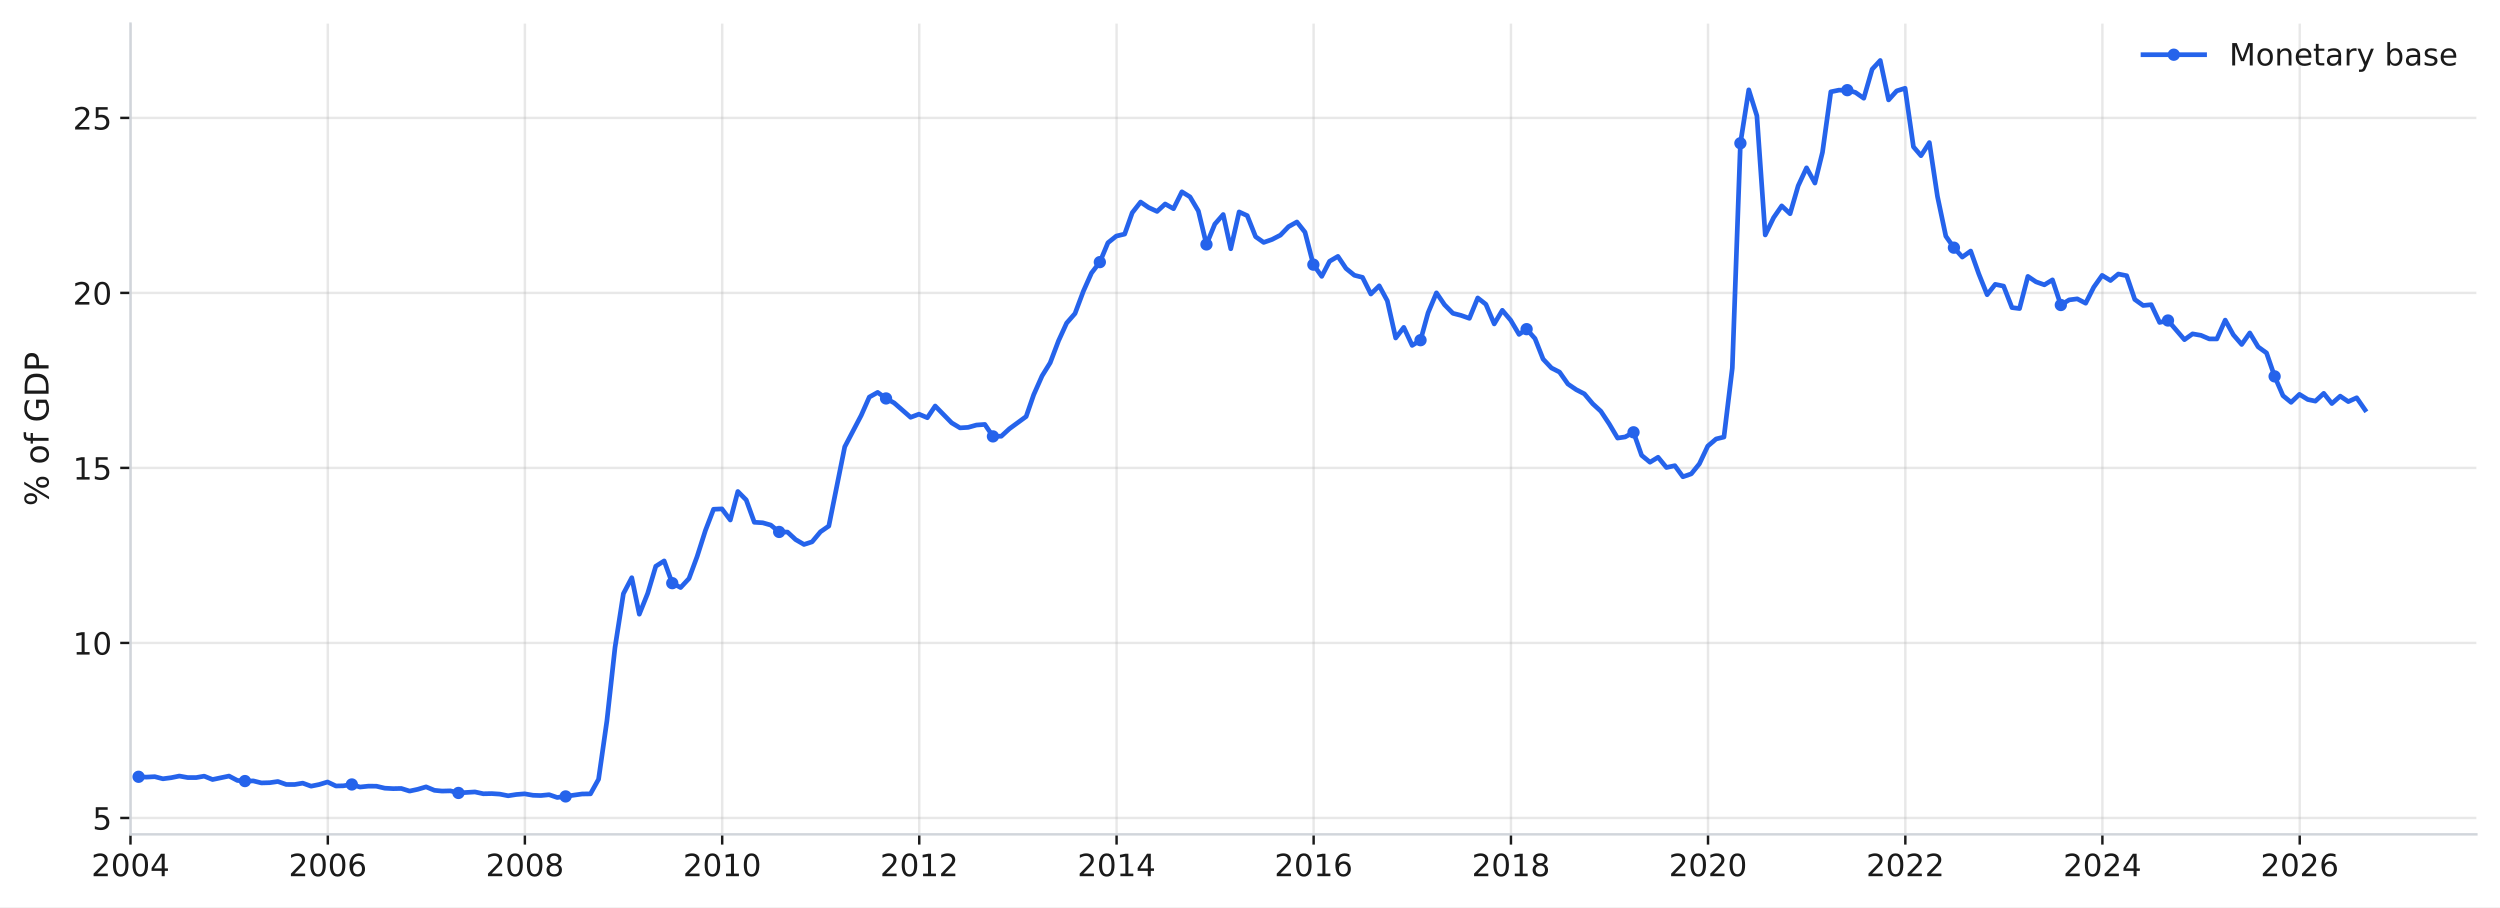
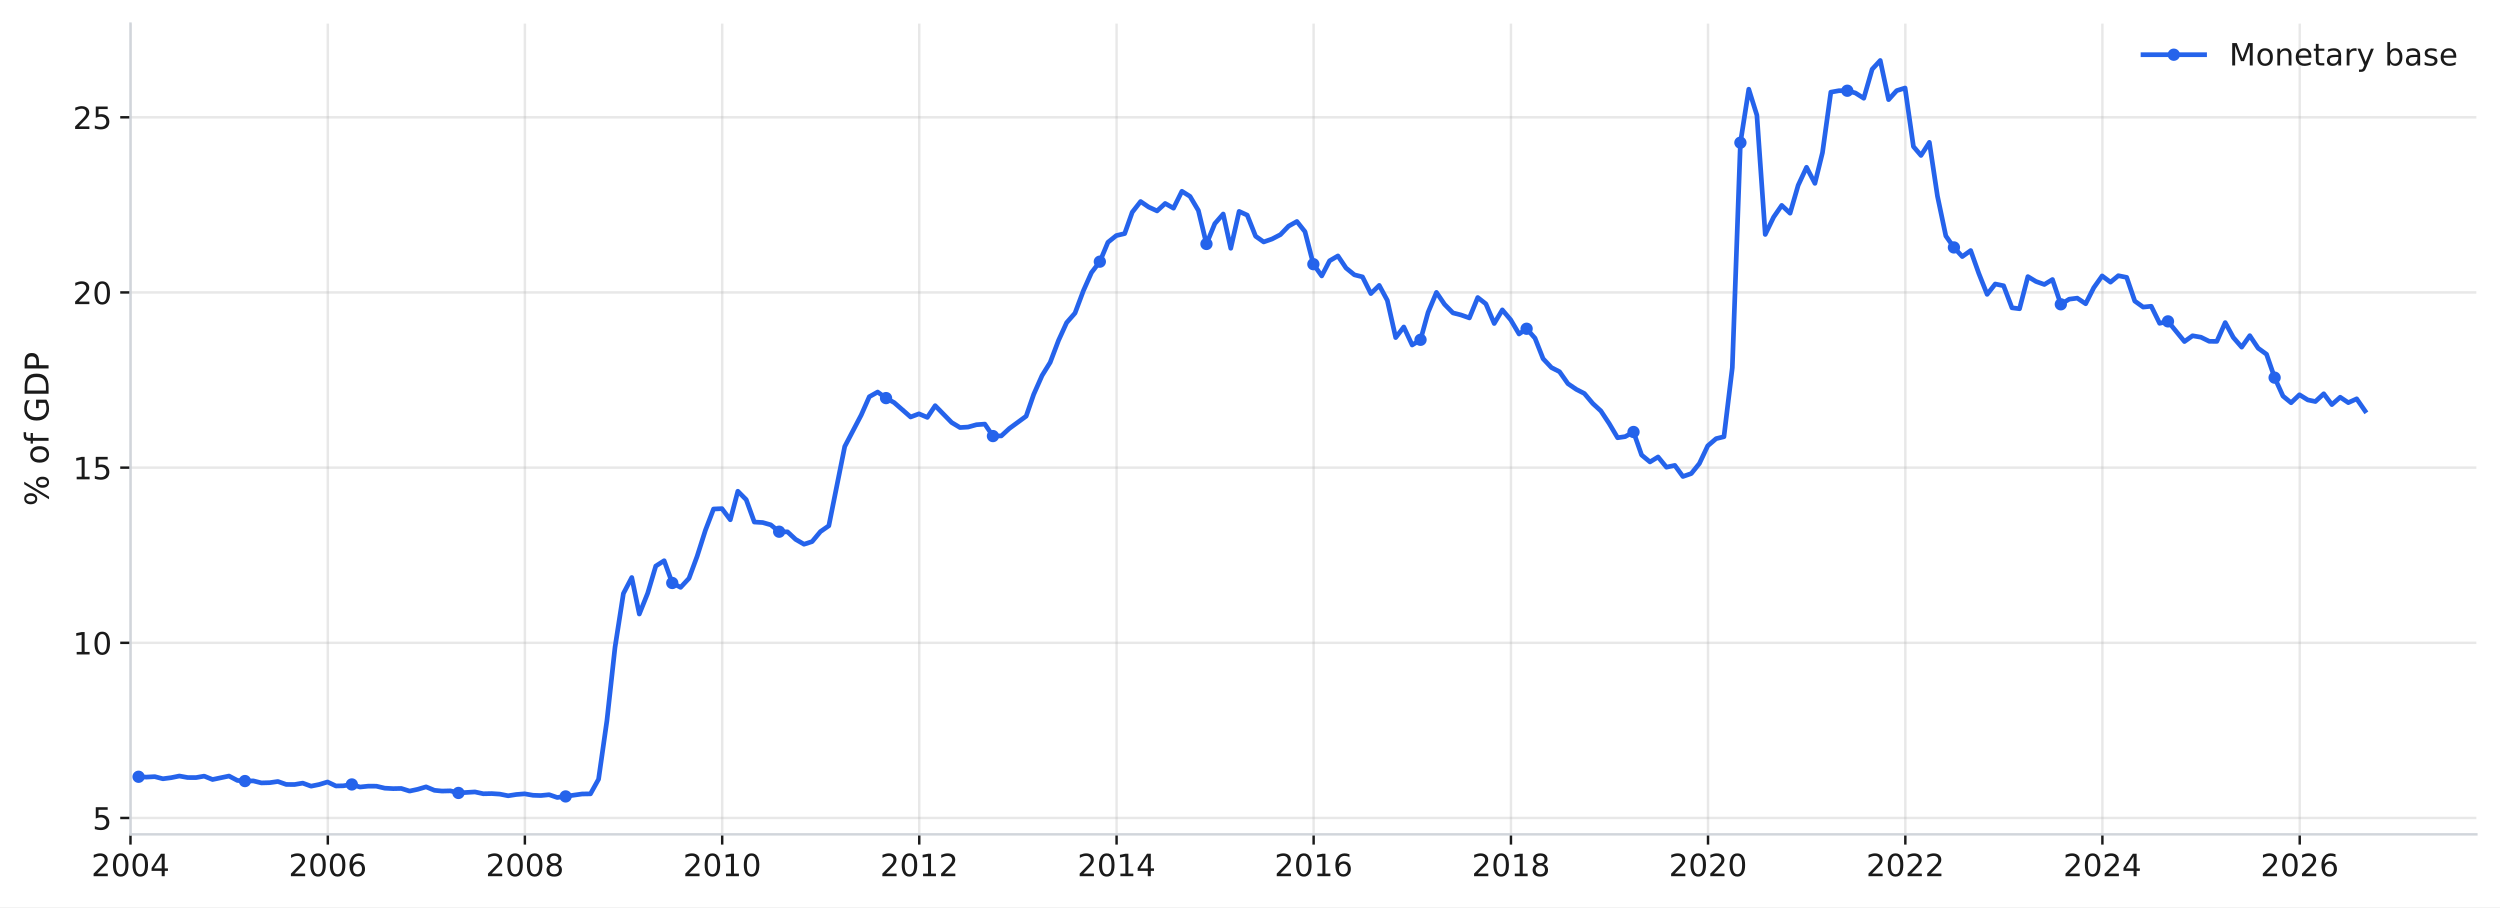
<svg xmlns="http://www.w3.org/2000/svg" xmlns:xlink="http://www.w3.org/1999/xlink" width="609.342pt" height="221.12pt" viewBox="0 0 609.342 221.12" version="1.1">
  <defs>
    <style type="text/css">*{stroke-linejoin: round; stroke-linecap: butt}</style>
  </defs>
  <g id="figure_1">
    <g id="patch_1">
      <path d="M -0 221.12  L 609.342 221.12  L 609.342 -0  L -0 -0  z " style="fill: #ffffff" />
    </g>
    <g id="axes_1">
      <g id="patch_2">
        <path d="M 31.804 203.36  L 603.582 203.36  L 603.582 5.76  L 31.804 5.76  z " style="fill: #ffffff" />
      </g>
      <g id="matplotlib.axis_1">
        <g id="xtick_1">
          <g id="line2d_1">
-             <path d="M 31.804 203.36  L 31.804 5.76  " clip-path="url(#p7b6b2b17f7)" style="fill: none; stroke: #b0b0b0; stroke-opacity: 0.3; stroke-width: 0.6; stroke-linecap: square" />
+             <path d="M 31.804 203.36  L 31.804 5.76  " clip-path="url(#p9ae3f32679)" style="fill: none; stroke: #b0b0b0; stroke-opacity: 0.3; stroke-width: 0.6; stroke-linecap: square" />
          </g>
          <g id="line2d_2">
            <defs>
-               <path id="md900b5c4a6" d="M 0 0  L 0 2.5  " style="stroke: #1a1a1a; stroke-width: 0.6" />
+               <path id="m1d6b926570" d="M 0 0  L 0 2.5  " style="stroke: #1a1a1a; stroke-width: 0.6" />
            </defs>
            <g>
-               <use xlink:href="#md900b5c4a6" x="31.804" y="203.36" style="fill: #1a1a1a; stroke: #1a1a1a; stroke-width: 0.6" />
+               <use xlink:href="#m1d6b926570" x="31.804" y="203.36" style="fill: #1a1a1a; stroke: #1a1a1a; stroke-width: 0.6" />
            </g>
          </g>
          <g id="text_1">
            <g style="fill: #1a1a1a" transform="translate(22.26063 213.5582) scale(0.075 -0.075)">
              <defs>
                <path id="DejaVuSans-15" d="M 1228 531  L 3431 531  L 3431 0  L 469 0  L 469 531  Q 828 903 1448 1529  Q 2069 2156 2228 2338  Q 2531 2678 2651 2914  Q 2772 3150 2772 3378  Q 2772 3750 2511 3984  Q 2250 4219 1831 4219  Q 1534 4219 1204 4116  Q 875 4013 500 3803  L 500 4441  Q 881 4594 1212 4672  Q 1544 4750 1819 4750  Q 2544 4750 2975 4387  Q 3406 4025 3406 3419  Q 3406 3131 3298 2873  Q 3191 2616 2906 2266  Q 2828 2175 2409 1742  Q 1991 1309 1228 531  z " transform="scale(0.015625)" />
                <path id="DejaVuSans-13" d="M 2034 4250  Q 1547 4250 1301 3770  Q 1056 3291 1056 2328  Q 1056 1369 1301 889  Q 1547 409 2034 409  Q 2525 409 2770 889  Q 3016 1369 3016 2328  Q 3016 3291 2770 3770  Q 2525 4250 2034 4250  z M 2034 4750  Q 2819 4750 3233 4129  Q 3647 3509 3647 2328  Q 3647 1150 3233 529  Q 2819 -91 2034 -91  Q 1250 -91 836 529  Q 422 1150 422 2328  Q 422 3509 836 4129  Q 1250 4750 2034 4750  z " transform="scale(0.015625)" />
                <path id="DejaVuSans-17" d="M 2419 4116  L 825 1625  L 2419 1625  L 2419 4116  z M 2253 4666  L 3047 4666  L 3047 1625  L 3713 1625  L 3713 1100  L 3047 1100  L 3047 0  L 2419 0  L 2419 1100  L 313 1100  L 313 1709  L 2253 4666  z " transform="scale(0.015625)" />
              </defs>
              <use xlink:href="#DejaVuSans-15" />
              <use xlink:href="#DejaVuSans-13" transform="translate(63.625 0)" />
              <use xlink:href="#DejaVuSans-13" transform="translate(127.25 0)" />
              <use xlink:href="#DejaVuSans-17" transform="translate(190.875 0)" />
            </g>
          </g>
        </g>
        <g id="xtick_2">
          <g id="line2d_3">
-             <path d="M 79.9 203.36  L 79.9 5.76  " clip-path="url(#p7b6b2b17f7)" style="fill: none; stroke: #b0b0b0; stroke-opacity: 0.3; stroke-width: 0.6; stroke-linecap: square" />
+             <path d="M 79.9 203.36  L 79.9 5.76  " clip-path="url(#p9ae3f32679)" style="fill: none; stroke: #b0b0b0; stroke-opacity: 0.3; stroke-width: 0.6; stroke-linecap: square" />
          </g>
          <g id="line2d_4">
            <g>
-               <use xlink:href="#md900b5c4a6" x="79.9" y="203.36" style="fill: #1a1a1a; stroke: #1a1a1a; stroke-width: 0.6" />
+               <use xlink:href="#m1d6b926570" x="79.9" y="203.36" style="fill: #1a1a1a; stroke: #1a1a1a; stroke-width: 0.6" />
            </g>
          </g>
          <g id="text_2">
            <g style="fill: #1a1a1a" transform="translate(70.3562 213.5582) scale(0.075 -0.075)">
              <defs>
                <path id="DejaVuSans-19" d="M 2113 2584  Q 1688 2584 1439 2293  Q 1191 2003 1191 1497  Q 1191 994 1439 701  Q 1688 409 2113 409  Q 2538 409 2786 701  Q 3034 994 3034 1497  Q 3034 2003 2786 2293  Q 2538 2584 2113 2584  z M 3366 4563  L 3366 3988  Q 3128 4100 2886 4159  Q 2644 4219 2406 4219  Q 1781 4219 1451 3797  Q 1122 3375 1075 2522  Q 1259 2794 1537 2939  Q 1816 3084 2150 3084  Q 2853 3084 3261 2657  Q 3669 2231 3669 1497  Q 3669 778 3244 343  Q 2819 -91 2113 -91  Q 1303 -91 875 529  Q 447 1150 447 2328  Q 447 3434 972 4092  Q 1497 4750 2381 4750  Q 2619 4750 2861 4703  Q 3103 4656 3366 4563  z " transform="scale(0.015625)" />
              </defs>
              <use xlink:href="#DejaVuSans-15" />
              <use xlink:href="#DejaVuSans-13" transform="translate(63.625 0)" />
              <use xlink:href="#DejaVuSans-13" transform="translate(127.25 0)" />
              <use xlink:href="#DejaVuSans-19" transform="translate(190.875 0)" />
            </g>
          </g>
        </g>
        <g id="xtick_3">
          <g id="line2d_5">
-             <path d="M 127.93 203.36  L 127.93 5.76  " clip-path="url(#p7b6b2b17f7)" style="fill: none; stroke: #b0b0b0; stroke-opacity: 0.3; stroke-width: 0.6; stroke-linecap: square" />
+             <path d="M 127.93 203.36  L 127.93 5.76  " clip-path="url(#p9ae3f32679)" style="fill: none; stroke: #b0b0b0; stroke-opacity: 0.3; stroke-width: 0.6; stroke-linecap: square" />
          </g>
          <g id="line2d_6">
            <g>
-               <use xlink:href="#md900b5c4a6" x="127.93" y="203.36" style="fill: #1a1a1a; stroke: #1a1a1a; stroke-width: 0.6" />
+               <use xlink:href="#m1d6b926570" x="127.93" y="203.36" style="fill: #1a1a1a; stroke: #1a1a1a; stroke-width: 0.6" />
            </g>
          </g>
          <g id="text_3">
            <g style="fill: #1a1a1a" transform="translate(118.386 213.5582) scale(0.075 -0.075)">
              <defs>
                <path id="DejaVuSans-1b" d="M 2034 2216  Q 1584 2216 1326 1975  Q 1069 1734 1069 1313  Q 1069 891 1326 650  Q 1584 409 2034 409  Q 2484 409 2743 651  Q 3003 894 3003 1313  Q 3003 1734 2745 1975  Q 2488 2216 2034 2216  z M 1403 2484  Q 997 2584 770 2862  Q 544 3141 544 3541  Q 544 4100 942 4425  Q 1341 4750 2034 4750  Q 2731 4750 3128 4425  Q 3525 4100 3525 3541  Q 3525 3141 3298 2862  Q 3072 2584 2669 2484  Q 3125 2378 3379 2068  Q 3634 1759 3634 1313  Q 3634 634 3220 271  Q 2806 -91 2034 -91  Q 1263 -91 848 271  Q 434 634 434 1313  Q 434 1759 690 2068  Q 947 2378 1403 2484  z M 1172 3481  Q 1172 3119 1398 2916  Q 1625 2713 2034 2713  Q 2441 2713 2670 2916  Q 2900 3119 2900 3481  Q 2900 3844 2670 4047  Q 2441 4250 2034 4250  Q 1625 4250 1398 4047  Q 1172 3844 1172 3481  z " transform="scale(0.015625)" />
              </defs>
              <use xlink:href="#DejaVuSans-15" />
              <use xlink:href="#DejaVuSans-13" transform="translate(63.625 0)" />
              <use xlink:href="#DejaVuSans-13" transform="translate(127.25 0)" />
              <use xlink:href="#DejaVuSans-1b" transform="translate(190.875 0)" />
            </g>
          </g>
        </g>
        <g id="xtick_4">
          <g id="line2d_7">
-             <path d="M 176.025 203.36  L 176.025 5.76  " clip-path="url(#p7b6b2b17f7)" style="fill: none; stroke: #b0b0b0; stroke-opacity: 0.3; stroke-width: 0.6; stroke-linecap: square" />
+             <path d="M 176.025 203.36  L 176.025 5.76  " clip-path="url(#p9ae3f32679)" style="fill: none; stroke: #b0b0b0; stroke-opacity: 0.3; stroke-width: 0.6; stroke-linecap: square" />
          </g>
          <g id="line2d_8">
            <g>
-               <use xlink:href="#md900b5c4a6" x="176.025" y="203.36" style="fill: #1a1a1a; stroke: #1a1a1a; stroke-width: 0.6" />
+               <use xlink:href="#m1d6b926570" x="176.025" y="203.36" style="fill: #1a1a1a; stroke: #1a1a1a; stroke-width: 0.6" />
            </g>
          </g>
          <g id="text_4">
            <g style="fill: #1a1a1a" transform="translate(166.4816 213.5582) scale(0.075 -0.075)">
              <defs>
                <path id="DejaVuSans-14" d="M 794 531  L 1825 531  L 1825 4091  L 703 3866  L 703 4441  L 1819 4666  L 2450 4666  L 2450 531  L 3481 531  L 3481 0  L 794 0  L 794 531  z " transform="scale(0.015625)" />
              </defs>
              <use xlink:href="#DejaVuSans-15" />
              <use xlink:href="#DejaVuSans-13" transform="translate(63.625 0)" />
              <use xlink:href="#DejaVuSans-14" transform="translate(127.25 0)" />
              <use xlink:href="#DejaVuSans-13" transform="translate(190.875 0)" />
            </g>
          </g>
        </g>
        <g id="xtick_5">
          <g id="line2d_9">
-             <path d="M 224.055 203.36  L 224.055 5.76  " clip-path="url(#p7b6b2b17f7)" style="fill: none; stroke: #b0b0b0; stroke-opacity: 0.3; stroke-width: 0.6; stroke-linecap: square" />
+             <path d="M 224.055 203.36  L 224.055 5.76  " clip-path="url(#p9ae3f32679)" style="fill: none; stroke: #b0b0b0; stroke-opacity: 0.3; stroke-width: 0.6; stroke-linecap: square" />
          </g>
          <g id="line2d_10">
            <g>
-               <use xlink:href="#md900b5c4a6" x="224.055" y="203.36" style="fill: #1a1a1a; stroke: #1a1a1a; stroke-width: 0.6" />
+               <use xlink:href="#m1d6b926570" x="224.055" y="203.36" style="fill: #1a1a1a; stroke: #1a1a1a; stroke-width: 0.6" />
            </g>
          </g>
          <g id="text_5">
            <g style="fill: #1a1a1a" transform="translate(214.5113 213.5582) scale(0.075 -0.075)">
              <use xlink:href="#DejaVuSans-15" />
              <use xlink:href="#DejaVuSans-13" transform="translate(63.625 0)" />
              <use xlink:href="#DejaVuSans-14" transform="translate(127.25 0)" />
              <use xlink:href="#DejaVuSans-15" transform="translate(190.875 0)" />
            </g>
          </g>
        </g>
        <g id="xtick_6">
          <g id="line2d_11">
-             <path d="M 272.151 203.36  L 272.151 5.76  " clip-path="url(#p7b6b2b17f7)" style="fill: none; stroke: #b0b0b0; stroke-opacity: 0.3; stroke-width: 0.6; stroke-linecap: square" />
+             <path d="M 272.151 203.36  L 272.151 5.76  " clip-path="url(#p9ae3f32679)" style="fill: none; stroke: #b0b0b0; stroke-opacity: 0.3; stroke-width: 0.6; stroke-linecap: square" />
          </g>
          <g id="line2d_12">
            <g>
-               <use xlink:href="#md900b5c4a6" x="272.151" y="203.36" style="fill: #1a1a1a; stroke: #1a1a1a; stroke-width: 0.6" />
+               <use xlink:href="#m1d6b926570" x="272.151" y="203.36" style="fill: #1a1a1a; stroke: #1a1a1a; stroke-width: 0.6" />
            </g>
          </g>
          <g id="text_6">
            <g style="fill: #1a1a1a" transform="translate(262.6069 213.5582) scale(0.075 -0.075)">
              <use xlink:href="#DejaVuSans-15" />
              <use xlink:href="#DejaVuSans-13" transform="translate(63.625 0)" />
              <use xlink:href="#DejaVuSans-14" transform="translate(127.25 0)" />
              <use xlink:href="#DejaVuSans-17" transform="translate(190.875 0)" />
            </g>
          </g>
        </g>
        <g id="xtick_7">
          <g id="line2d_13">
-             <path d="M 320.18 203.36  L 320.18 5.76  " clip-path="url(#p7b6b2b17f7)" style="fill: none; stroke: #b0b0b0; stroke-opacity: 0.3; stroke-width: 0.6; stroke-linecap: square" />
+             <path d="M 320.18 203.36  L 320.18 5.76  " clip-path="url(#p9ae3f32679)" style="fill: none; stroke: #b0b0b0; stroke-opacity: 0.3; stroke-width: 0.6; stroke-linecap: square" />
          </g>
          <g id="line2d_14">
            <g>
-               <use xlink:href="#md900b5c4a6" x="320.18" y="203.36" style="fill: #1a1a1a; stroke: #1a1a1a; stroke-width: 0.6" />
+               <use xlink:href="#m1d6b926570" x="320.18" y="203.36" style="fill: #1a1a1a; stroke: #1a1a1a; stroke-width: 0.6" />
            </g>
          </g>
          <g id="text_7">
            <g style="fill: #1a1a1a" transform="translate(310.6367 213.5582) scale(0.075 -0.075)">
              <use xlink:href="#DejaVuSans-15" />
              <use xlink:href="#DejaVuSans-13" transform="translate(63.625 0)" />
              <use xlink:href="#DejaVuSans-14" transform="translate(127.25 0)" />
              <use xlink:href="#DejaVuSans-19" transform="translate(190.875 0)" />
            </g>
          </g>
        </g>
        <g id="xtick_8">
          <g id="line2d_15">
-             <path d="M 368.276 203.36  L 368.276 5.76  " clip-path="url(#p7b6b2b17f7)" style="fill: none; stroke: #b0b0b0; stroke-opacity: 0.3; stroke-width: 0.6; stroke-linecap: square" />
+             <path d="M 368.276 203.36  L 368.276 5.76  " clip-path="url(#p9ae3f32679)" style="fill: none; stroke: #b0b0b0; stroke-opacity: 0.3; stroke-width: 0.6; stroke-linecap: square" />
          </g>
          <g id="line2d_16">
            <g>
-               <use xlink:href="#md900b5c4a6" x="368.276" y="203.36" style="fill: #1a1a1a; stroke: #1a1a1a; stroke-width: 0.6" />
+               <use xlink:href="#m1d6b926570" x="368.276" y="203.36" style="fill: #1a1a1a; stroke: #1a1a1a; stroke-width: 0.6" />
            </g>
          </g>
          <g id="text_8">
            <g style="fill: #1a1a1a" transform="translate(358.7323 213.5582) scale(0.075 -0.075)">
              <use xlink:href="#DejaVuSans-15" />
              <use xlink:href="#DejaVuSans-13" transform="translate(63.625 0)" />
              <use xlink:href="#DejaVuSans-14" transform="translate(127.25 0)" />
              <use xlink:href="#DejaVuSans-1b" transform="translate(190.875 0)" />
            </g>
          </g>
        </g>
        <g id="xtick_9">
          <g id="line2d_17">
-             <path d="M 416.306 203.36  L 416.306 5.76  " clip-path="url(#p7b6b2b17f7)" style="fill: none; stroke: #b0b0b0; stroke-opacity: 0.3; stroke-width: 0.6; stroke-linecap: square" />
+             <path d="M 416.306 203.36  L 416.306 5.76  " clip-path="url(#p9ae3f32679)" style="fill: none; stroke: #b0b0b0; stroke-opacity: 0.3; stroke-width: 0.6; stroke-linecap: square" />
          </g>
          <g id="line2d_18">
            <g>
-               <use xlink:href="#md900b5c4a6" x="416.306" y="203.36" style="fill: #1a1a1a; stroke: #1a1a1a; stroke-width: 0.6" />
+               <use xlink:href="#m1d6b926570" x="416.306" y="203.36" style="fill: #1a1a1a; stroke: #1a1a1a; stroke-width: 0.6" />
            </g>
          </g>
          <g id="text_9">
            <g style="fill: #1a1a1a" transform="translate(406.7621 213.5582) scale(0.075 -0.075)">
              <use xlink:href="#DejaVuSans-15" />
              <use xlink:href="#DejaVuSans-13" transform="translate(63.625 0)" />
              <use xlink:href="#DejaVuSans-15" transform="translate(127.25 0)" />
              <use xlink:href="#DejaVuSans-13" transform="translate(190.875 0)" />
            </g>
          </g>
        </g>
        <g id="xtick_10">
          <g id="line2d_19">
-             <path d="M 464.401 203.36  L 464.401 5.76  " clip-path="url(#p7b6b2b17f7)" style="fill: none; stroke: #b0b0b0; stroke-opacity: 0.3; stroke-width: 0.6; stroke-linecap: square" />
+             <path d="M 464.401 203.36  L 464.401 5.76  " clip-path="url(#p9ae3f32679)" style="fill: none; stroke: #b0b0b0; stroke-opacity: 0.3; stroke-width: 0.6; stroke-linecap: square" />
          </g>
          <g id="line2d_20">
            <g>
-               <use xlink:href="#md900b5c4a6" x="464.401" y="203.36" style="fill: #1a1a1a; stroke: #1a1a1a; stroke-width: 0.6" />
+               <use xlink:href="#m1d6b926570" x="464.401" y="203.36" style="fill: #1a1a1a; stroke: #1a1a1a; stroke-width: 0.6" />
            </g>
          </g>
          <g id="text_10">
            <g style="fill: #1a1a1a" transform="translate(454.8576 213.5582) scale(0.075 -0.075)">
              <use xlink:href="#DejaVuSans-15" />
              <use xlink:href="#DejaVuSans-13" transform="translate(63.625 0)" />
              <use xlink:href="#DejaVuSans-15" transform="translate(127.25 0)" />
              <use xlink:href="#DejaVuSans-15" transform="translate(190.875 0)" />
            </g>
          </g>
        </g>
        <g id="xtick_11">
          <g id="line2d_21">
-             <path d="M 512.431 203.36  L 512.431 5.76  " clip-path="url(#p7b6b2b17f7)" style="fill: none; stroke: #b0b0b0; stroke-opacity: 0.3; stroke-width: 0.6; stroke-linecap: square" />
+             <path d="M 512.431 203.36  L 512.431 5.76  " clip-path="url(#p9ae3f32679)" style="fill: none; stroke: #b0b0b0; stroke-opacity: 0.3; stroke-width: 0.6; stroke-linecap: square" />
          </g>
          <g id="line2d_22">
            <g>
-               <use xlink:href="#md900b5c4a6" x="512.431" y="203.36" style="fill: #1a1a1a; stroke: #1a1a1a; stroke-width: 0.6" />
+               <use xlink:href="#m1d6b926570" x="512.431" y="203.36" style="fill: #1a1a1a; stroke: #1a1a1a; stroke-width: 0.6" />
            </g>
          </g>
          <g id="text_11">
            <g style="fill: #1a1a1a" transform="translate(502.8874 213.5582) scale(0.075 -0.075)">
              <use xlink:href="#DejaVuSans-15" />
              <use xlink:href="#DejaVuSans-13" transform="translate(63.625 0)" />
              <use xlink:href="#DejaVuSans-15" transform="translate(127.25 0)" />
              <use xlink:href="#DejaVuSans-17" transform="translate(190.875 0)" />
            </g>
          </g>
        </g>
        <g id="xtick_12">
          <g id="line2d_23">
-             <path d="M 560.527 203.36  L 560.527 5.76  " clip-path="url(#p7b6b2b17f7)" style="fill: none; stroke: #b0b0b0; stroke-opacity: 0.3; stroke-width: 0.6; stroke-linecap: square" />
+             <path d="M 560.527 203.36  L 560.527 5.76  " clip-path="url(#p9ae3f32679)" style="fill: none; stroke: #b0b0b0; stroke-opacity: 0.3; stroke-width: 0.6; stroke-linecap: square" />
          </g>
          <g id="line2d_24">
            <g>
-               <use xlink:href="#md900b5c4a6" x="560.527" y="203.36" style="fill: #1a1a1a; stroke: #1a1a1a; stroke-width: 0.6" />
+               <use xlink:href="#m1d6b926570" x="560.527" y="203.36" style="fill: #1a1a1a; stroke: #1a1a1a; stroke-width: 0.6" />
            </g>
          </g>
          <g id="text_12">
            <g style="fill: #1a1a1a" transform="translate(550.983 213.5582) scale(0.075 -0.075)">
              <use xlink:href="#DejaVuSans-15" />
              <use xlink:href="#DejaVuSans-13" transform="translate(63.625 0)" />
              <use xlink:href="#DejaVuSans-15" transform="translate(127.25 0)" />
              <use xlink:href="#DejaVuSans-19" transform="translate(190.875 0)" />
            </g>
          </g>
        </g>
      </g>
      <g id="matplotlib.axis_2">
        <g id="ytick_1">
          <g id="line2d_25">
-             <path d="M 31.804 199.366  L 603.582 199.366  " clip-path="url(#p7b6b2b17f7)" style="fill: none; stroke: #b0b0b0; stroke-opacity: 0.3; stroke-width: 0.6; stroke-linecap: square" />
+             <path d="M 31.804 199.371  L 603.582 199.371  " clip-path="url(#p9ae3f32679)" style="fill: none; stroke: #b0b0b0; stroke-opacity: 0.3; stroke-width: 0.6; stroke-linecap: square" />
          </g>
          <g id="line2d_26">
            <defs>
-               <path id="m4b9ec0f02e" d="M 0 0  L -2.5 0  " style="stroke: #1a1a1a; stroke-width: 0.6" />
+               <path id="madd6539afb" d="M 0 0  L -2.5 0  " style="stroke: #1a1a1a; stroke-width: 0.6" />
            </defs>
            <g>
-               <use xlink:href="#m4b9ec0f02e" x="31.804" y="199.366" style="fill: #1a1a1a; stroke: #1a1a1a; stroke-width: 0.6" />
+               <use xlink:href="#madd6539afb" x="31.804" y="199.371" style="fill: #1a1a1a; stroke: #1a1a1a; stroke-width: 0.6" />
            </g>
          </g>
          <g id="text_13">
-             <g style="fill: #1a1a1a" transform="translate(22.5325 202.2156) scale(0.075 -0.075)">
+             <g style="fill: #1a1a1a" transform="translate(22.5325 202.2199) scale(0.075 -0.075)">
              <defs>
                <path id="DejaVuSans-18" d="M 691 4666  L 3169 4666  L 3169 4134  L 1269 4134  L 1269 2991  Q 1406 3038 1543 3061  Q 1681 3084 1819 3084  Q 2600 3084 3056 2656  Q 3513 2228 3513 1497  Q 3513 744 3044 326  Q 2575 -91 1722 -91  Q 1428 -91 1123 -41  Q 819 9 494 109  L 494 744  Q 775 591 1075 516  Q 1375 441 1709 441  Q 2250 441 2565 725  Q 2881 1009 2881 1497  Q 2881 1984 2565 2268  Q 2250 2553 1709 2553  Q 1456 2553 1204 2497  Q 953 2441 691 2322  L 691 4666  z " transform="scale(0.015625)" />
              </defs>
              <use xlink:href="#DejaVuSans-18" />
            </g>
          </g>
        </g>
        <g id="ytick_2">
          <g id="line2d_27">
-             <path d="M 31.804 156.707  L 603.582 156.707  " clip-path="url(#p7b6b2b17f7)" style="fill: none; stroke: #b0b0b0; stroke-opacity: 0.3; stroke-width: 0.6; stroke-linecap: square" />
+             <path d="M 31.804 156.675  L 603.582 156.675  " clip-path="url(#p9ae3f32679)" style="fill: none; stroke: #b0b0b0; stroke-opacity: 0.3; stroke-width: 0.6; stroke-linecap: square" />
          </g>
          <g id="line2d_28">
            <g>
-               <use xlink:href="#m4b9ec0f02e" x="31.804" y="156.707" style="fill: #1a1a1a; stroke: #1a1a1a; stroke-width: 0.6" />
+               <use xlink:href="#madd6539afb" x="31.804" y="156.675" style="fill: #1a1a1a; stroke: #1a1a1a; stroke-width: 0.6" />
            </g>
          </g>
          <g id="text_14">
-             <g style="fill: #1a1a1a" transform="translate(17.76063 159.5565) scale(0.075 -0.075)">
+             <g style="fill: #1a1a1a" transform="translate(17.76063 159.5238) scale(0.075 -0.075)">
              <use xlink:href="#DejaVuSans-14" />
              <use xlink:href="#DejaVuSans-13" transform="translate(63.625 0)" />
            </g>
          </g>
        </g>
        <g id="ytick_3">
          <g id="line2d_29">
-             <path d="M 31.804 114.048  L 603.582 114.048  " clip-path="url(#p7b6b2b17f7)" style="fill: none; stroke: #b0b0b0; stroke-opacity: 0.3; stroke-width: 0.6; stroke-linecap: square" />
+             <path d="M 31.804 113.979  L 603.582 113.979  " clip-path="url(#p9ae3f32679)" style="fill: none; stroke: #b0b0b0; stroke-opacity: 0.3; stroke-width: 0.6; stroke-linecap: square" />
          </g>
          <g id="line2d_30">
            <g>
-               <use xlink:href="#m4b9ec0f02e" x="31.804" y="114.048" style="fill: #1a1a1a; stroke: #1a1a1a; stroke-width: 0.6" />
+               <use xlink:href="#madd6539afb" x="31.804" y="113.979" style="fill: #1a1a1a; stroke: #1a1a1a; stroke-width: 0.6" />
            </g>
          </g>
          <g id="text_15">
-             <g style="fill: #1a1a1a" transform="translate(17.76063 116.8975) scale(0.075 -0.075)">
+             <g style="fill: #1a1a1a" transform="translate(17.76063 116.8277) scale(0.075 -0.075)">
              <use xlink:href="#DejaVuSans-14" />
              <use xlink:href="#DejaVuSans-18" transform="translate(63.625 0)" />
            </g>
          </g>
        </g>
        <g id="ytick_4">
          <g id="line2d_31">
-             <path d="M 31.804 71.389  L 603.582 71.389  " clip-path="url(#p7b6b2b17f7)" style="fill: none; stroke: #b0b0b0; stroke-opacity: 0.3; stroke-width: 0.6; stroke-linecap: square" />
+             <path d="M 31.804 71.282  L 603.582 71.282  " clip-path="url(#p9ae3f32679)" style="fill: none; stroke: #b0b0b0; stroke-opacity: 0.3; stroke-width: 0.6; stroke-linecap: square" />
          </g>
          <g id="line2d_32">
            <g>
-               <use xlink:href="#m4b9ec0f02e" x="31.804" y="71.389" style="fill: #1a1a1a; stroke: #1a1a1a; stroke-width: 0.6" />
+               <use xlink:href="#madd6539afb" x="31.804" y="71.282" style="fill: #1a1a1a; stroke: #1a1a1a; stroke-width: 0.6" />
            </g>
          </g>
          <g id="text_16">
-             <g style="fill: #1a1a1a" transform="translate(17.76063 74.23841) scale(0.075 -0.075)">
+             <g style="fill: #1a1a1a" transform="translate(17.76063 74.13155) scale(0.075 -0.075)">
              <use xlink:href="#DejaVuSans-15" />
              <use xlink:href="#DejaVuSans-13" transform="translate(63.625 0)" />
            </g>
          </g>
        </g>
        <g id="ytick_5">
          <g id="line2d_33">
-             <path d="M 31.804 28.73  L 603.582 28.73  " clip-path="url(#p7b6b2b17f7)" style="fill: none; stroke: #b0b0b0; stroke-opacity: 0.3; stroke-width: 0.6; stroke-linecap: square" />
+             <path d="M 31.804 28.586  L 603.582 28.586  " clip-path="url(#p9ae3f32679)" style="fill: none; stroke: #b0b0b0; stroke-opacity: 0.3; stroke-width: 0.6; stroke-linecap: square" />
          </g>
          <g id="line2d_34">
            <g>
-               <use xlink:href="#m4b9ec0f02e" x="31.804" y="28.73" style="fill: #1a1a1a; stroke: #1a1a1a; stroke-width: 0.6" />
+               <use xlink:href="#madd6539afb" x="31.804" y="28.586" style="fill: #1a1a1a; stroke: #1a1a1a; stroke-width: 0.6" />
            </g>
          </g>
          <g id="text_17">
-             <g style="fill: #1a1a1a" transform="translate(17.76063 31.57935) scale(0.075 -0.075)">
+             <g style="fill: #1a1a1a" transform="translate(17.76063 31.43543) scale(0.075 -0.075)">
              <use xlink:href="#DejaVuSans-15" />
              <use xlink:href="#DejaVuSans-18" transform="translate(63.625 0)" />
            </g>
          </g>
        </g>
        <g id="text_18">
          <g style="fill: #1a1a1a" transform="translate(11.83875 123.35) rotate(-90) scale(0.08 -0.08)">
            <defs>
              <path id="DejaVuSans-8" d="M 4653 2053  Q 4381 2053 4226 1822  Q 4072 1591 4072 1178  Q 4072 772 4226 539  Q 4381 306 4653 306  Q 4919 306 5073 539  Q 5228 772 5228 1178  Q 5228 1588 5073 1820  Q 4919 2053 4653 2053  z M 4653 2450  Q 5147 2450 5437 2106  Q 5728 1763 5728 1178  Q 5728 594 5436 251  Q 5144 -91 4653 -91  Q 4153 -91 3862 251  Q 3572 594 3572 1178  Q 3572 1766 3864 2108  Q 4156 2450 4653 2450  z M 1428 4353  Q 1159 4353 1004 4120  Q 850 3888 850 3481  Q 850 3069 1003 2837  Q 1156 2606 1428 2606  Q 1700 2606 1854 2837  Q 2009 3069 2009 3481  Q 2009 3884 1853 4118  Q 1697 4353 1428 4353  z M 4250 4750  L 4750 4750  L 1831 -91  L 1331 -91  L 4250 4750  z M 1428 4750  Q 1922 4750 2215 4408  Q 2509 4066 2509 3481  Q 2509 2891 2217 2550  Q 1925 2209 1428 2209  Q 931 2209 642 2551  Q 353 2894 353 3481  Q 353 4063 643 4406  Q 934 4750 1428 4750  z " transform="scale(0.015625)" />
              <path id="DejaVuSans-3" transform="scale(0.015625)" />
              <path id="DejaVuSans-52" d="M 1959 3097  Q 1497 3097 1228 2736  Q 959 2375 959 1747  Q 959 1119 1226 758  Q 1494 397 1959 397  Q 2419 397 2687 759  Q 2956 1122 2956 1747  Q 2956 2369 2687 2733  Q 2419 3097 1959 3097  z M 1959 3584  Q 2709 3584 3137 3096  Q 3566 2609 3566 1747  Q 3566 888 3137 398  Q 2709 -91 1959 -91  Q 1206 -91 779 398  Q 353 888 353 1747  Q 353 2609 779 3096  Q 1206 3584 1959 3584  z " transform="scale(0.015625)" />
              <path id="DejaVuSans-49" d="M 2375 4863  L 2375 4384  L 1825 4384  Q 1516 4384 1395 4259  Q 1275 4134 1275 3809  L 1275 3500  L 2222 3500  L 2222 3053  L 1275 3053  L 1275 0  L 697 0  L 697 3053  L 147 3053  L 147 3500  L 697 3500  L 697 3744  Q 697 4328 969 4595  Q 1241 4863 1831 4863  L 2375 4863  z " transform="scale(0.015625)" />
              <path id="DejaVuSans-2a" d="M 3809 666  L 3809 1919  L 2778 1919  L 2778 2438  L 4434 2438  L 4434 434  Q 4069 175 3628 42  Q 3188 -91 2688 -91  Q 1594 -91 976 548  Q 359 1188 359 2328  Q 359 3472 976 4111  Q 1594 4750 2688 4750  Q 3144 4750 3555 4637  Q 3966 4525 4313 4306  L 4313 3634  Q 3963 3931 3569 4081  Q 3175 4231 2741 4231  Q 1884 4231 1454 3753  Q 1025 3275 1025 2328  Q 1025 1384 1454 906  Q 1884 428 2741 428  Q 3075 428 3337 486  Q 3600 544 3809 666  z " transform="scale(0.015625)" />
              <path id="DejaVuSans-27" d="M 1259 4147  L 1259 519  L 2022 519  Q 2988 519 3436 956  Q 3884 1394 3884 2338  Q 3884 3275 3436 3711  Q 2988 4147 2022 4147  L 1259 4147  z M 628 4666  L 1925 4666  Q 3281 4666 3915 4102  Q 4550 3538 4550 2338  Q 4550 1131 3912 565  Q 3275 0 1925 0  L 628 0  L 628 4666  z " transform="scale(0.015625)" />
              <path id="DejaVuSans-33" d="M 1259 4147  L 1259 2394  L 2053 2394  Q 2494 2394 2734 2622  Q 2975 2850 2975 3272  Q 2975 3691 2734 3919  Q 2494 4147 2053 4147  L 1259 4147  z M 628 4666  L 2053 4666  Q 2838 4666 3239 4311  Q 3641 3956 3641 3272  Q 3641 2581 3239 2228  Q 2838 1875 2053 1875  L 1259 1875  L 1259 0  L 628 0  L 628 4666  z " transform="scale(0.015625)" />
            </defs>
            <use xlink:href="#DejaVuSans-8" />
            <use xlink:href="#DejaVuSans-3" transform="translate(95.01562 0)" />
            <use xlink:href="#DejaVuSans-52" transform="translate(126.7969 0)" />
            <use xlink:href="#DejaVuSans-49" transform="translate(187.9844 0)" />
            <use xlink:href="#DejaVuSans-3" transform="translate(223.1875 0)" />
            <use xlink:href="#DejaVuSans-2a" transform="translate(254.9688 0)" />
            <use xlink:href="#DejaVuSans-27" transform="translate(332.4531 0)" />
            <use xlink:href="#DejaVuSans-33" transform="translate(409.4531 0)" />
          </g>
        </g>
      </g>
      <g id="line2d_35">
-         <path d="M 33.778 189.332  L 35.686 189.411  L 37.726 189.304  L 39.7 189.818  L 41.739 189.551  L 43.713 189.149  L 45.753 189.519  L 47.792 189.526  L 49.766 189.179  L 51.806 189.999  L 55.819 189.155  L 57.859 190.222  L 59.701 190.376  L 61.741 190.336  L 63.715 190.825  L 65.754 190.766  L 67.728 190.482  L 69.768 191.202  L 71.807 191.215  L 73.781 190.877  L 75.821 191.619  L 77.795 191.216  L 79.834 190.601  L 81.874 191.572  L 83.716 191.528  L 85.756 191.202  L 87.729 191.828  L 89.769 191.617  L 91.743 191.629  L 93.783 192.109  L 95.822 192.219  L 97.796 192.176  L 99.836 192.814  L 101.809 192.389  L 103.849 191.787  L 105.889 192.631  L 107.731 192.812  L 109.771 192.758  L 111.744 193.271  L 115.758 193.022  L 117.797 193.468  L 119.837 193.427  L 121.811 193.556  L 123.85 193.96  L 125.824 193.653  L 127.864 193.485  L 129.904 193.839  L 131.812 193.903  L 133.851 193.7  L 135.825 194.378  L 141.878 193.523  L 143.918 193.488  L 145.892 189.932  L 147.931 175.655  L 149.905 157.789  L 151.945 144.701  L 153.984 140.809  L 155.826 149.695  L 157.866 144.634  L 159.84 138.015  L 161.88 136.716  L 163.853 142.138  L 165.893 143.202  L 167.933 141.006  L 169.906 135.668  L 171.946 129.27  L 173.92 124.128  L 175.96 124.035  L 177.999 126.743  L 179.841 119.798  L 181.881 121.855  L 183.855 127.297  L 185.894 127.417  L 187.868 127.981  L 189.908 129.653  L 191.948 129.687  L 193.921 131.518  L 195.961 132.702  L 197.935 132.067  L 199.974 129.62  L 202.014 128.21  L 205.896 108.903  L 209.909 101.239  L 211.883 96.781  L 213.923 95.638  L 215.962 97.116  L 217.936 98.206  L 221.95 101.712  L 223.989 100.948  L 226.029 101.811  L 227.937 98.965  L 231.95 103.06  L 233.99 104.287  L 235.964 104.166  L 238.003 103.599  L 240.043 103.448  L 242.017 106.365  L 244.057 106.32  L 246.03 104.502  L 250.11 101.52  L 251.952 96.21  L 253.991 91.614  L 255.965 88.426  L 258.005 83.06  L 259.979 78.746  L 262.018 76.415  L 264.058 70.98  L 266.032 66.552  L 268.071 63.891  L 270.045 59.171  L 272.085 57.539  L 274.125 57.054  L 275.967 51.85  L 278.006 49.246  L 279.98 50.594  L 282.02 51.529  L 283.994 49.717  L 286.033 50.867  L 288.073 46.751  L 290.047 47.987  L 292.086 51.428  L 294.06 59.577  L 296.1 54.619  L 298.139 52.289  L 299.982 60.63  L 302.021 51.651  L 303.995 52.559  L 306.035 57.693  L 308.009 59.084  L 310.048 58.367  L 312.088 57.31  L 314.062 55.246  L 316.101 54.105  L 318.075 56.595  L 320.115 64.504  L 322.154 67.359  L 324.062 63.684  L 326.102 62.491  L 328.076 65.436  L 330.115 67.096  L 332.089 67.598  L 334.129 71.661  L 336.168 69.665  L 338.142 73.314  L 340.182 82.374  L 342.156 79.795  L 344.195 84.184  L 346.235 82.918  L 348.077 76.24  L 350.117 71.377  L 352.091 74.287  L 354.13 76.363  L 356.104 76.873  L 358.144 77.59  L 360.183 72.625  L 362.157 74.163  L 364.197 78.948  L 366.171 75.635  L 368.21 78.05  L 370.25 81.5  L 372.092 80.229  L 374.132 82.516  L 376.106 87.519  L 378.145 89.687  L 380.119 90.694  L 382.159 93.6  L 384.198 94.986  L 386.172 96  L 388.212 98.418  L 390.186 100.237  L 392.225 103.32  L 394.265 106.768  L 396.107 106.501  L 398.147 105.369  L 400.12 110.978  L 402.16 112.66  L 404.134 111.452  L 406.174 113.941  L 408.213 113.505  L 410.187 116.204  L 412.227 115.495  L 414.2 113.052  L 416.24 108.738  L 418.28 106.991  L 420.188 106.525  L 422.227 89.713  L 424.201 34.915  L 426.241 21.898  L 428.215 28.208  L 430.254 57.261  L 432.294 53.051  L 434.268 50.185  L 436.307 52.088  L 438.281 45.293  L 440.321 40.909  L 442.36 44.611  L 444.203 37.133  L 446.242 22.379  L 448.216 21.97  L 450.256 21.977  L 452.229 22.52  L 454.269 23.942  L 456.309 16.88  L 458.283 14.742  L 460.322 24.346  L 462.296 22.153  L 464.336 21.52  L 466.375 35.782  L 468.217 37.944  L 470.257 34.754  L 472.231 47.875  L 474.271 57.565  L 476.244 60.369  L 478.284 62.654  L 480.324 61.193  L 482.297 66.73  L 484.337 71.829  L 486.311 69.308  L 488.35 69.735  L 490.39 74.972  L 492.232 75.204  L 494.272 67.37  L 496.246 68.69  L 498.285 69.419  L 500.259 68.213  L 502.299 74.342  L 504.338 73.09  L 506.312 72.841  L 508.352 73.903  L 510.326 69.998  L 512.365 67.119  L 514.405 68.368  L 516.313 66.79  L 518.353 67.203  L 520.326 72.991  L 522.366 74.457  L 524.34 74.258  L 526.38 78.589  L 528.419 78.118  L 532.433 82.787  L 534.406 81.377  L 536.446 81.731  L 538.486 82.605  L 540.328 82.611  L 542.368 78.024  L 544.341 81.597  L 546.381 83.956  L 548.355 81.155  L 550.394 84.547  L 552.434 86.026  L 554.408 91.735  L 556.448 96.442  L 558.421 98.063  L 560.461 96.119  L 562.501 97.378  L 564.343 97.766  L 566.382 95.876  L 568.356 98.356  L 570.396 96.557  L 572.37 97.884  L 574.409 96.951  L 576.449 99.901  L 576.449 99.901  " clip-path="url(#p7b6b2b17f7)" style="fill: none; stroke: #2563eb; stroke-width: 1.15; stroke-linecap: square" />
+         <path d="M 33.778 189.328  L 35.686 189.407  L 37.726 189.299  L 39.7 189.814  L 41.739 189.546  L 43.713 189.144  L 45.753 189.514  L 47.792 189.521  L 49.766 189.174  L 51.806 189.995  L 55.819 189.15  L 57.859 190.219  L 59.701 190.373  L 61.741 190.332  L 63.715 190.822  L 65.754 190.763  L 67.728 190.479  L 69.768 191.199  L 71.807 191.212  L 73.781 190.874  L 75.821 191.617  L 77.795 191.213  L 79.834 190.598  L 81.874 191.569  L 83.716 191.525  L 85.756 191.199  L 87.729 191.825  L 89.769 191.614  L 91.743 191.627  L 93.783 192.107  L 95.822 192.217  L 97.796 192.174  L 99.836 192.813  L 101.809 192.387  L 103.849 191.785  L 105.889 192.63  L 107.731 192.81  L 109.771 192.756  L 111.744 193.27  L 115.758 193.021  L 117.797 193.467  L 119.837 193.426  L 121.811 193.555  L 123.85 193.96  L 125.824 193.652  L 127.864 193.484  L 129.904 193.839  L 131.812 193.903  L 133.851 193.699  L 135.825 194.378  L 141.878 193.522  L 143.918 193.487  L 145.892 189.928  L 147.931 175.639  L 149.905 157.757  L 151.945 144.658  L 153.984 140.762  L 155.826 149.656  L 157.866 144.591  L 159.84 137.966  L 161.88 136.666  L 163.853 142.093  L 165.893 143.158  L 167.933 140.959  L 169.906 135.617  L 171.946 129.213  L 173.92 124.067  L 175.96 123.973  L 177.999 126.685  L 179.841 119.733  L 181.881 121.792  L 183.855 127.239  L 185.894 127.359  L 187.868 127.923  L 189.908 129.597  L 191.948 129.631  L 193.921 131.464  L 195.961 132.648  L 197.935 132.013  L 199.974 129.564  L 202.014 128.153  L 205.896 108.829  L 209.909 101.158  L 211.883 96.696  L 213.923 95.552  L 215.962 97.031  L 217.936 98.123  L 221.95 101.632  L 223.989 100.866  L 226.029 101.731  L 227.937 98.882  L 231.95 102.981  L 233.99 104.208  L 235.964 104.087  L 238.003 103.52  L 240.043 103.369  L 242.017 106.288  L 244.057 106.244  L 246.03 104.424  L 250.11 101.439  L 251.952 96.125  L 253.991 91.524  L 255.965 88.334  L 258.005 82.964  L 259.979 78.645  L 262.018 76.313  L 264.058 70.873  L 266.032 66.44  L 268.071 63.778  L 270.045 59.054  L 272.085 57.42  L 274.125 56.935  L 275.967 51.726  L 278.006 49.12  L 279.98 50.469  L 282.02 51.405  L 283.994 49.591  L 286.033 50.743  L 288.073 46.623  L 290.047 47.86  L 292.086 51.303  L 294.06 59.46  L 296.1 54.498  L 298.139 52.165  L 299.982 60.514  L 302.021 51.527  L 303.995 52.436  L 306.035 57.575  L 308.009 58.967  L 310.048 58.249  L 312.088 57.19  L 314.062 55.125  L 316.101 53.983  L 318.075 56.475  L 320.115 64.391  L 322.154 67.249  L 324.062 63.57  L 326.102 62.377  L 328.076 65.324  L 330.115 66.985  L 332.089 67.487  L 334.129 71.555  L 336.168 69.557  L 338.142 73.209  L 340.182 82.277  L 342.156 79.696  L 344.195 84.088  L 346.235 82.821  L 348.077 76.137  L 350.117 71.27  L 352.091 74.183  L 354.13 76.261  L 356.104 76.77  L 358.144 77.488  L 360.183 72.519  L 362.157 74.058  L 364.197 78.848  L 366.171 75.532  L 368.21 77.948  L 370.25 81.402  L 372.092 80.129  L 374.132 82.419  L 376.106 87.426  L 378.145 89.596  L 380.119 90.604  L 382.159 93.512  L 384.198 94.9  L 386.172 95.914  L 388.212 98.335  L 390.186 100.155  L 392.225 103.241  L 394.265 106.691  L 396.107 106.424  L 398.147 105.292  L 400.12 110.905  L 402.16 112.589  L 404.134 111.38  L 406.174 113.871  L 408.213 113.435  L 410.187 116.136  L 412.227 115.426  L 414.2 112.981  L 416.24 108.664  L 418.28 106.915  L 420.188 106.448  L 422.227 89.622  L 424.201 34.776  L 426.241 21.748  L 428.215 28.063  L 430.254 57.142  L 432.294 52.928  L 434.268 50.06  L 436.307 51.965  L 438.281 45.164  L 440.321 40.776  L 442.36 44.69  L 444.203 37.213  L 446.242 22.462  L 448.216 22.109  L 450.256 22.116  L 452.229 22.659  L 454.269 23.943  L 456.309 16.88  L 458.283 14.742  L 460.322 24.283  L 462.296 22.088  L 464.336 21.455  L 466.375 35.723  L 468.217 37.886  L 470.257 34.695  L 472.231 47.809  L 474.271 57.503  L 476.244 60.309  L 478.284 62.533  L 480.324 61.071  L 482.297 66.612  L 484.337 71.746  L 486.311 69.223  L 488.35 69.65  L 490.39 75.021  L 492.232 75.253  L 494.272 67.419  L 496.246 68.606  L 498.285 69.334  L 500.259 68.128  L 502.299 74.173  L 504.338 72.92  L 506.312 72.67  L 508.352 74.032  L 510.326 70.129  L 512.365 67.252  L 514.405 68.772  L 516.313 67.197  L 518.353 67.609  L 520.326 73.382  L 522.366 74.846  L 524.34 74.647  L 526.38 78.801  L 528.419 78.331  L 532.433 83.246  L 534.406 81.839  L 536.446 82.193  L 538.486 83.195  L 540.328 83.2  L 542.368 78.629  L 544.341 82.256  L 546.381 84.607  L 548.355 81.816  L 550.394 84.869  L 552.434 86.345  L 554.408 92.044  L 556.448 96.543  L 558.421 98.163  L 560.461 96.22  L 562.501 97.477  L 564.343 97.865  L 566.382 95.976  L 568.356 98.613  L 570.396 96.817  L 572.37 98.141  L 574.409 97.21  L 576.449 100.155  L 576.449 100.155  " clip-path="url(#p9ae3f32679)" style="fill: none; stroke: #2563eb; stroke-width: 1.15; stroke-linecap: square" />
        <defs>
-           <path id="m24343b9d20" d="M 0 1.5  C 0.398 1.5 0.779 1.342 1.061 1.061  C 1.342 0.779 1.5 0.398 1.5 0  C 1.5 -0.398 1.342 -0.779 1.061 -1.061  C 0.779 -1.342 0.398 -1.5 0 -1.5  C -0.398 -1.5 -0.779 -1.342 -1.061 -1.061  C -1.342 -0.779 -1.5 -0.398 -1.5 0  C -1.5 0.398 -1.342 0.779 -1.061 1.061  C -0.779 1.342 -0.398 1.5 0 1.5  z " />
+           <path id="mdef6d5f344" d="M 0 1.5  C 0.398 1.5 0.779 1.342 1.061 1.061  C 1.342 0.779 1.5 0.398 1.5 0  C 1.5 -0.398 1.342 -0.779 1.061 -1.061  C 0.779 -1.342 0.398 -1.5 0 -1.5  C -0.398 -1.5 -0.779 -1.342 -1.061 -1.061  C -1.342 -0.779 -1.5 -0.398 -1.5 0  C -1.5 0.398 -1.342 0.779 -1.061 1.061  C -0.779 1.342 -0.398 1.5 0 1.5  z " />
        </defs>
-         <g clip-path="url(#p7b6b2b17f7)">
-           <use xlink:href="#m24343b9d20" x="33.778" y="189.332" style="fill: #2563eb" />
-           <use xlink:href="#m24343b9d20" x="59.701" y="190.376" style="fill: #2563eb" />
-           <use xlink:href="#m24343b9d20" x="85.756" y="191.202" style="fill: #2563eb" />
-           <use xlink:href="#m24343b9d20" x="111.744" y="193.271" style="fill: #2563eb" />
-           <use xlink:href="#m24343b9d20" x="137.865" y="194.12" style="fill: #2563eb" />
-           <use xlink:href="#m24343b9d20" x="163.853" y="142.138" style="fill: #2563eb" />
-           <use xlink:href="#m24343b9d20" x="189.908" y="129.653" style="fill: #2563eb" />
-           <use xlink:href="#m24343b9d20" x="215.962" y="97.116" style="fill: #2563eb" />
-           <use xlink:href="#m24343b9d20" x="242.017" y="106.365" style="fill: #2563eb" />
-           <use xlink:href="#m24343b9d20" x="268.071" y="63.891" style="fill: #2563eb" />
-           <use xlink:href="#m24343b9d20" x="294.06" y="59.577" style="fill: #2563eb" />
-           <use xlink:href="#m24343b9d20" x="320.115" y="64.504" style="fill: #2563eb" />
-           <use xlink:href="#m24343b9d20" x="346.235" y="82.918" style="fill: #2563eb" />
-           <use xlink:href="#m24343b9d20" x="372.092" y="80.229" style="fill: #2563eb" />
-           <use xlink:href="#m24343b9d20" x="398.147" y="105.369" style="fill: #2563eb" />
-           <use xlink:href="#m24343b9d20" x="424.201" y="34.915" style="fill: #2563eb" />
-           <use xlink:href="#m24343b9d20" x="450.256" y="21.977" style="fill: #2563eb" />
-           <use xlink:href="#m24343b9d20" x="476.244" y="60.369" style="fill: #2563eb" />
-           <use xlink:href="#m24343b9d20" x="502.299" y="74.342" style="fill: #2563eb" />
-           <use xlink:href="#m24343b9d20" x="528.419" y="78.118" style="fill: #2563eb" />
-           <use xlink:href="#m24343b9d20" x="554.408" y="91.735" style="fill: #2563eb" />
+         <g clip-path="url(#p9ae3f32679)">
+           <use xlink:href="#mdef6d5f344" x="33.778" y="189.328" style="fill: #2563eb" />
+           <use xlink:href="#mdef6d5f344" x="59.701" y="190.373" style="fill: #2563eb" />
+           <use xlink:href="#mdef6d5f344" x="85.756" y="191.199" style="fill: #2563eb" />
+           <use xlink:href="#mdef6d5f344" x="111.744" y="193.27" style="fill: #2563eb" />
+           <use xlink:href="#mdef6d5f344" x="137.865" y="194.12" style="fill: #2563eb" />
+           <use xlink:href="#mdef6d5f344" x="163.853" y="142.093" style="fill: #2563eb" />
+           <use xlink:href="#mdef6d5f344" x="189.908" y="129.597" style="fill: #2563eb" />
+           <use xlink:href="#mdef6d5f344" x="215.962" y="97.031" style="fill: #2563eb" />
+           <use xlink:href="#mdef6d5f344" x="242.017" y="106.288" style="fill: #2563eb" />
+           <use xlink:href="#mdef6d5f344" x="268.071" y="63.778" style="fill: #2563eb" />
+           <use xlink:href="#mdef6d5f344" x="294.06" y="59.46" style="fill: #2563eb" />
+           <use xlink:href="#mdef6d5f344" x="320.115" y="64.391" style="fill: #2563eb" />
+           <use xlink:href="#mdef6d5f344" x="346.235" y="82.821" style="fill: #2563eb" />
+           <use xlink:href="#mdef6d5f344" x="372.092" y="80.129" style="fill: #2563eb" />
+           <use xlink:href="#mdef6d5f344" x="398.147" y="105.292" style="fill: #2563eb" />
+           <use xlink:href="#mdef6d5f344" x="424.201" y="34.776" style="fill: #2563eb" />
+           <use xlink:href="#mdef6d5f344" x="450.256" y="22.116" style="fill: #2563eb" />
+           <use xlink:href="#mdef6d5f344" x="476.244" y="60.309" style="fill: #2563eb" />
+           <use xlink:href="#mdef6d5f344" x="502.299" y="74.173" style="fill: #2563eb" />
+           <use xlink:href="#mdef6d5f344" x="528.419" y="78.331" style="fill: #2563eb" />
+           <use xlink:href="#mdef6d5f344" x="554.408" y="92.044" style="fill: #2563eb" />
        </g>
      </g>
      <g id="patch_3">
        <path d="M 31.804 203.36  L 31.804 5.76  " style="fill: none; stroke: #d1d5db; stroke-width: 0.6; stroke-linejoin: miter; stroke-linecap: square" />
      </g>
      <g id="patch_4">
        <path d="M 31.804 203.36  L 603.582 203.36  " style="fill: none; stroke: #d1d5db; stroke-width: 0.6; stroke-linejoin: miter; stroke-linecap: square" />
      </g>
      <g id="legend_1">
        <g id="line2d_36">
          <path d="M 522.333 13.334  L 529.833 13.334  L 537.333 13.334  " style="fill: none; stroke: #2563eb; stroke-width: 1.15; stroke-linecap: square" />
          <g>
-             <use xlink:href="#m24343b9d20" x="529.833" y="13.334" style="fill: #2563eb" />
+             <use xlink:href="#mdef6d5f344" x="529.833" y="13.334" style="fill: #2563eb" />
          </g>
        </g>
        <g id="text_19">
          <g style="fill: #1a1a1a" transform="translate(543.3329 15.95883) scale(0.075 -0.075)">
            <defs>
              <path id="DejaVuSans-30" d="M 628 4666  L 1569 4666  L 2759 1491  L 3956 4666  L 4897 4666  L 4897 0  L 4281 0  L 4281 4097  L 3078 897  L 2444 897  L 1241 4097  L 1241 0  L 628 0  L 628 4666  z " transform="scale(0.015625)" />
              <path id="DejaVuSans-51" d="M 3513 2113  L 3513 0  L 2938 0  L 2938 2094  Q 2938 2591 2744 2837  Q 2550 3084 2163 3084  Q 1697 3084 1428 2787  Q 1159 2491 1159 1978  L 1159 0  L 581 0  L 581 3500  L 1159 3500  L 1159 2956  Q 1366 3272 1645 3428  Q 1925 3584 2291 3584  Q 2894 3584 3203 3211  Q 3513 2838 3513 2113  z " transform="scale(0.015625)" />
              <path id="DejaVuSans-48" d="M 3597 1894  L 3597 1613  L 953 1613  Q 991 1019 1311 708  Q 1631 397 2203 397  Q 2534 397 2845 478  Q 3156 559 3463 722  L 3463 178  Q 3153 47 2828 -22  Q 2503 -91 2169 -91  Q 1331 -91 842 396  Q 353 884 353 1716  Q 353 2575 817 3079  Q 1281 3584 2069 3584  Q 2775 3584 3186 3129  Q 3597 2675 3597 1894  z M 3022 2063  Q 3016 2534 2758 2815  Q 2500 3097 2075 3097  Q 1594 3097 1305 2825  Q 1016 2553 972 2059  L 3022 2063  z " transform="scale(0.015625)" />
              <path id="DejaVuSans-57" d="M 1172 4494  L 1172 3500  L 2356 3500  L 2356 3053  L 1172 3053  L 1172 1153  Q 1172 725 1289 603  Q 1406 481 1766 481  L 2356 481  L 2356 0  L 1766 0  Q 1100 0 847 248  Q 594 497 594 1153  L 594 3053  L 172 3053  L 172 3500  L 594 3500  L 594 4494  L 1172 4494  z " transform="scale(0.015625)" />
              <path id="DejaVuSans-44" d="M 2194 1759  Q 1497 1759 1228 1600  Q 959 1441 959 1056  Q 959 750 1161 570  Q 1363 391 1709 391  Q 2188 391 2477 730  Q 2766 1069 2766 1631  L 2766 1759  L 2194 1759  z M 3341 1997  L 3341 0  L 2766 0  L 2766 531  Q 2569 213 2275 61  Q 1981 -91 1556 -91  Q 1019 -91 701 211  Q 384 513 384 1019  Q 384 1609 779 1909  Q 1175 2209 1959 2209  L 2766 2209  L 2766 2266  Q 2766 2663 2505 2880  Q 2244 3097 1772 3097  Q 1472 3097 1187 3025  Q 903 2953 641 2809  L 641 3341  Q 956 3463 1253 3523  Q 1550 3584 1831 3584  Q 2591 3584 2966 3190  Q 3341 2797 3341 1997  z " transform="scale(0.015625)" />
              <path id="DejaVuSans-55" d="M 2631 2963  Q 2534 3019 2420 3045  Q 2306 3072 2169 3072  Q 1681 3072 1420 2755  Q 1159 2438 1159 1844  L 1159 0  L 581 0  L 581 3500  L 1159 3500  L 1159 2956  Q 1341 3275 1631 3429  Q 1922 3584 2338 3584  Q 2397 3584 2469 3576  Q 2541 3569 2628 3553  L 2631 2963  z " transform="scale(0.015625)" />
              <path id="DejaVuSans-5c" d="M 2059 -325  Q 1816 -950 1584 -1140  Q 1353 -1331 966 -1331  L 506 -1331  L 506 -850  L 844 -850  Q 1081 -850 1212 -737  Q 1344 -625 1503 -206  L 1606 56  L 191 3500  L 800 3500  L 1894 763  L 2988 3500  L 3597 3500  L 2059 -325  z " transform="scale(0.015625)" />
              <path id="DejaVuSans-45" d="M 3116 1747  Q 3116 2381 2855 2742  Q 2594 3103 2138 3103  Q 1681 3103 1420 2742  Q 1159 2381 1159 1747  Q 1159 1113 1420 752  Q 1681 391 2138 391  Q 2594 391 2855 752  Q 3116 1113 3116 1747  z M 1159 2969  Q 1341 3281 1617 3432  Q 1894 3584 2278 3584  Q 2916 3584 3314 3078  Q 3713 2572 3713 1747  Q 3713 922 3314 415  Q 2916 -91 2278 -91  Q 1894 -91 1617 61  Q 1341 213 1159 525  L 1159 0  L 581 0  L 581 4863  L 1159 4863  L 1159 2969  z " transform="scale(0.015625)" />
              <path id="DejaVuSans-56" d="M 2834 3397  L 2834 2853  Q 2591 2978 2328 3040  Q 2066 3103 1784 3103  Q 1356 3103 1142 2972  Q 928 2841 928 2578  Q 928 2378 1081 2264  Q 1234 2150 1697 2047  L 1894 2003  Q 2506 1872 2764 1633  Q 3022 1394 3022 966  Q 3022 478 2636 193  Q 2250 -91 1575 -91  Q 1294 -91 989 -36  Q 684 19 347 128  L 347 722  Q 666 556 975 473  Q 1284 391 1588 391  Q 1994 391 2212 530  Q 2431 669 2431 922  Q 2431 1156 2273 1281  Q 2116 1406 1581 1522  L 1381 1569  Q 847 1681 609 1914  Q 372 2147 372 2553  Q 372 3047 722 3315  Q 1072 3584 1716 3584  Q 2034 3584 2315 3537  Q 2597 3491 2834 3397  z " transform="scale(0.015625)" />
            </defs>
            <use xlink:href="#DejaVuSans-30" />
            <use xlink:href="#DejaVuSans-52" transform="translate(86.28125 0)" />
            <use xlink:href="#DejaVuSans-51" transform="translate(147.4688 0)" />
            <use xlink:href="#DejaVuSans-48" transform="translate(210.8438 0)" />
            <use xlink:href="#DejaVuSans-57" transform="translate(272.375 0)" />
            <use xlink:href="#DejaVuSans-44" transform="translate(311.5781 0)" />
            <use xlink:href="#DejaVuSans-55" transform="translate(372.8594 0)" />
            <use xlink:href="#DejaVuSans-5c" transform="translate(413.9688 0)" />
            <use xlink:href="#DejaVuSans-3" transform="translate(473.1562 0)" />
            <use xlink:href="#DejaVuSans-45" transform="translate(504.9375 0)" />
            <use xlink:href="#DejaVuSans-44" transform="translate(568.4219 0)" />
            <use xlink:href="#DejaVuSans-56" transform="translate(629.7031 0)" />
            <use xlink:href="#DejaVuSans-48" transform="translate(681.7969 0)" />
          </g>
        </g>
      </g>
    </g>
  </g>
  <defs>
-     <clipPath id="p7b6b2b17f7">
+     <clipPath id="p9ae3f32679">
      <rect x="31.804" y="5.76" width="571.778" height="197.6" />
    </clipPath>
  </defs>
</svg>
